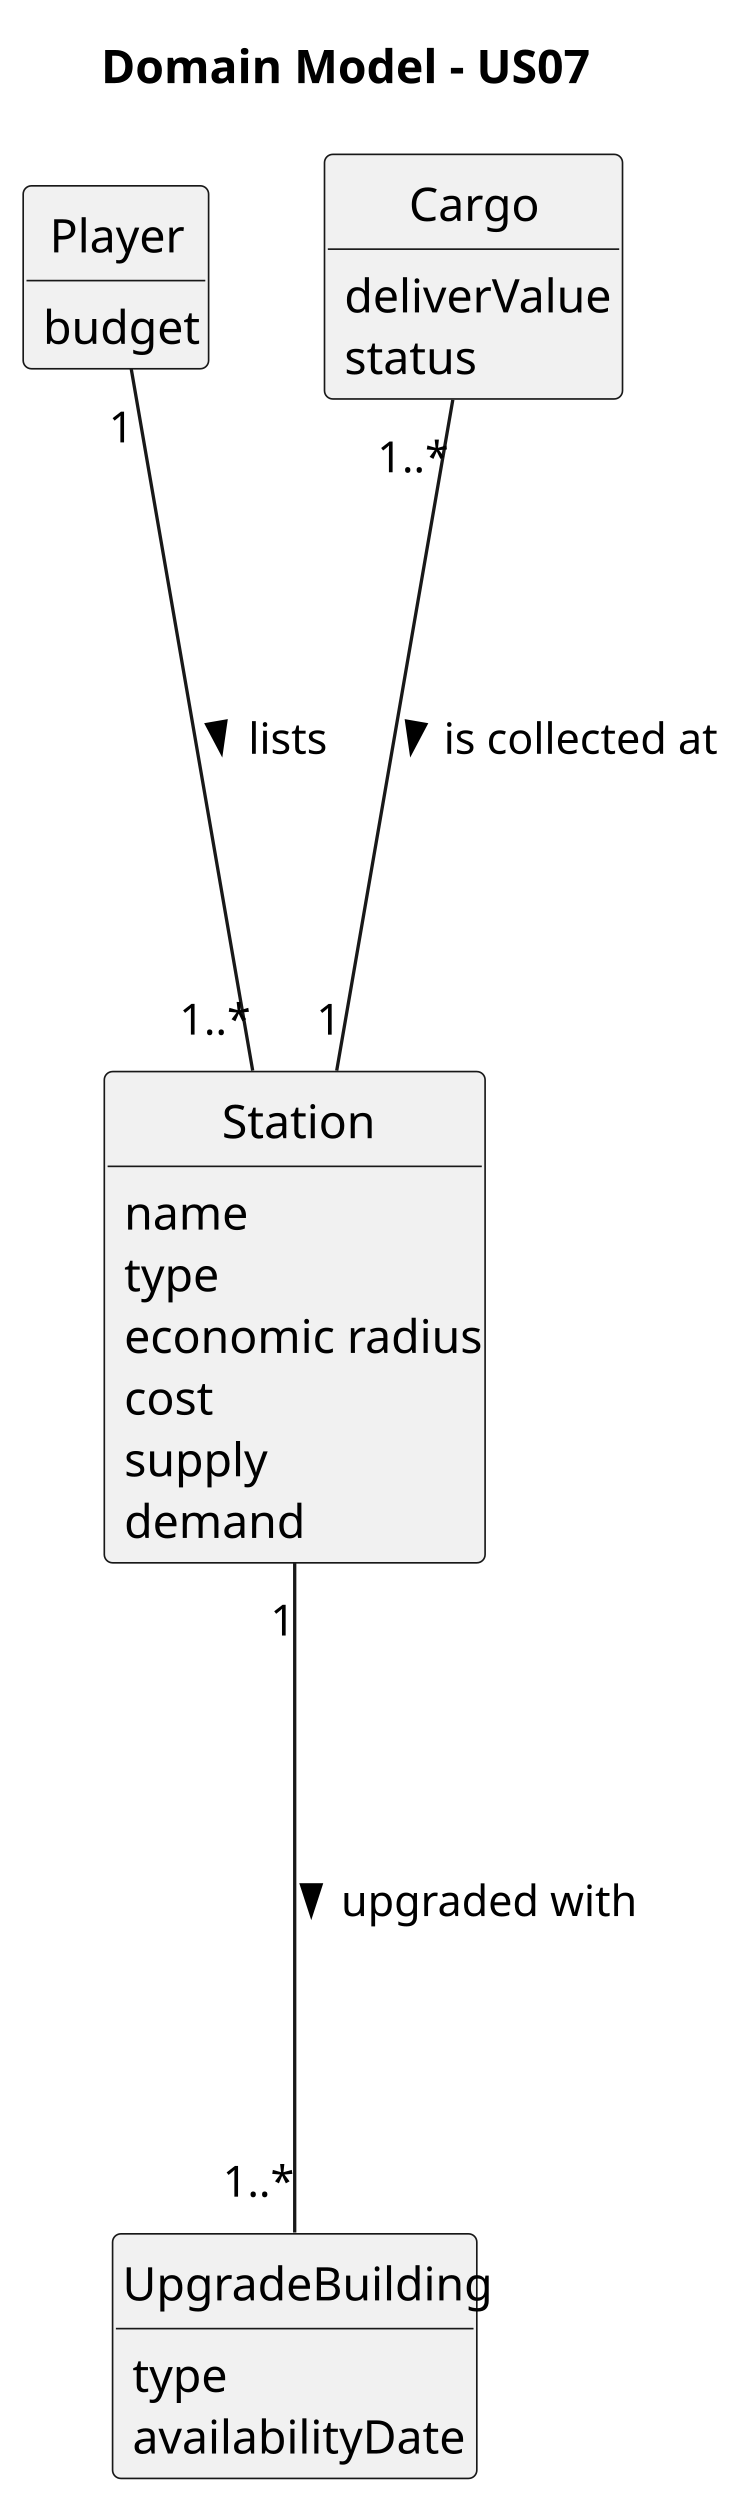
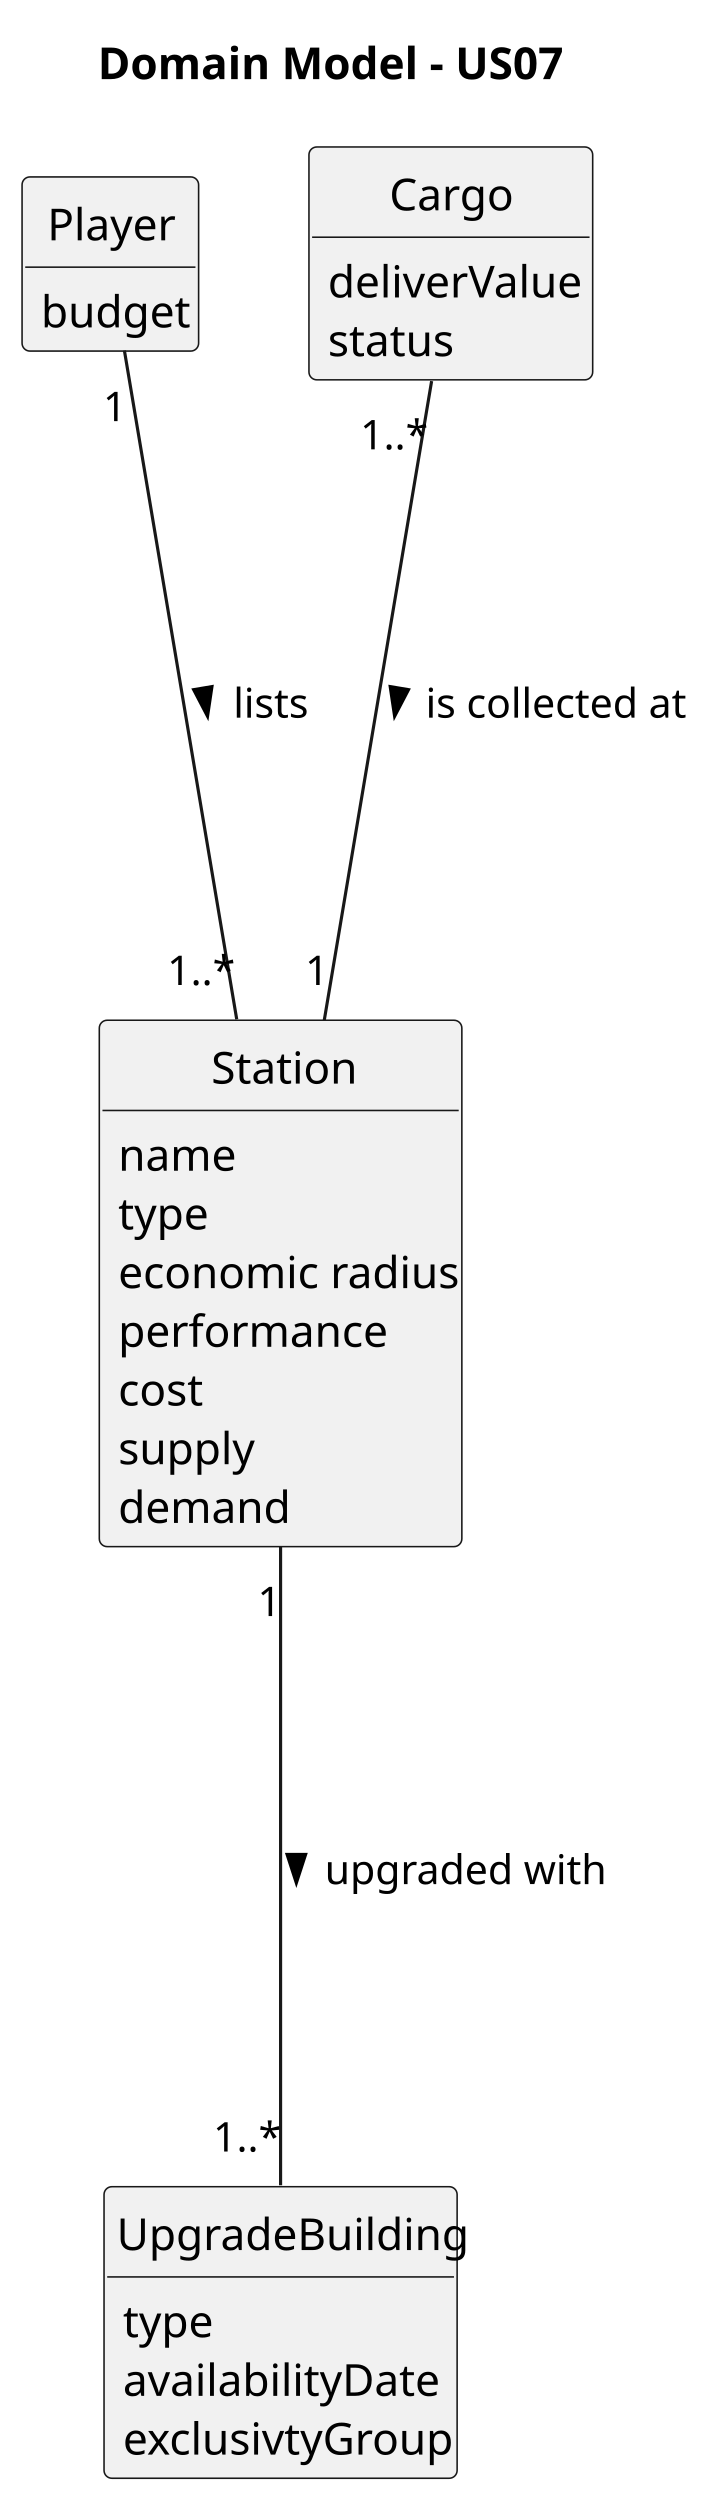
- <svg xmlns="http://www.w3.org/2000/svg" contentStyleType="text/css" height="755px" preserveAspectRatio="none" style="width:223px;height:755px;background:#FFFFFF;" version="1.1" viewBox="0 0 223 755" width="223px" zoomAndPan="magnify">
+ <svg xmlns="http://www.w3.org/2000/svg" contentStyleType="text/css" height="793px" preserveAspectRatio="none" style="width:224px;height:793px;background:#FFFFFF;" version="1.1" viewBox="0 0 224 793" width="224px" zoomAndPan="magnify">
  <defs />
  <g>
-     <text fill="#000000" font-family="sans-serif" font-size="14" font-weight="bold" lengthAdjust="spacing" textLength="148" x="30.5" y="25.107">Domain Model - US07</text>
+     <text fill="#000000" font-family="sans-serif" font-size="14" font-weight="bold" lengthAdjust="spacing" textLength="148" x="31" y="25.107">Domain Model - US07</text>
    <g id="elem_Station">
-       <rect codeLine="11" fill="#F1F1F1" height="148.348" id="Station" rx="2.5" ry="2.5" style="stroke:#181818;stroke-width:0.5;" width="115" x="31.5" y="323.621" />
+       <rect codeLine="11" fill="#F1F1F1" height="166.969" id="Station" rx="2.5" ry="2.5" style="stroke:#181818;stroke-width:0.5;" width="115" x="31.5" y="323.621" />
      <text fill="#000000" font-family="sans-serif" font-size="14" lengthAdjust="spacing" textLength="44" x="67" y="343.728">Station</text>
      <line style="stroke:#181818;stroke-width:0.5;" x1="32.5" x2="145.5" y1="352.242" y2="352.242" />
      <text fill="#000000" font-family="sans-serif" font-size="14" lengthAdjust="spacing" textLength="35" x="37.5" y="371.35">name</text>
      <text fill="#000000" font-family="sans-serif" font-size="14" lengthAdjust="spacing" textLength="27" x="37.5" y="389.971">type</text>
      <text fill="#000000" font-family="sans-serif" font-size="14" lengthAdjust="spacing" textLength="103" x="37.5" y="408.592">economic radius</text>
-       <text fill="#000000" font-family="sans-serif" font-size="14" lengthAdjust="spacing" textLength="26" x="37.5" y="427.213">cost</text>
-       <text fill="#000000" font-family="sans-serif" font-size="14" lengthAdjust="spacing" textLength="41" x="37.5" y="445.834">supply</text>
-       <text fill="#000000" font-family="sans-serif" font-size="14" lengthAdjust="spacing" textLength="51" x="37.5" y="464.455">demand</text>
+       <text fill="#000000" font-family="sans-serif" font-size="14" lengthAdjust="spacing" textLength="80" x="37.5" y="427.213">performance</text>
+       <text fill="#000000" font-family="sans-serif" font-size="14" lengthAdjust="spacing" textLength="26" x="37.5" y="445.834">cost</text>
+       <text fill="#000000" font-family="sans-serif" font-size="14" lengthAdjust="spacing" textLength="41" x="37.5" y="464.455">supply</text>
+       <text fill="#000000" font-family="sans-serif" font-size="14" lengthAdjust="spacing" textLength="51" x="37.5" y="483.076">demand</text>
    </g>
    <g id="elem_UpgradeBuilding">
-       <rect codeLine="20" fill="#F1F1F1" height="73.863" id="UpgradeBuilding" rx="2.5" ry="2.5" style="stroke:#181818;stroke-width:0.5;" width="110" x="34" y="674.621" />
-       <text fill="#000000" font-family="sans-serif" font-size="14" lengthAdjust="spacing" textLength="104" x="37" y="694.729">UpgradeBuilding</text>
-       <line style="stroke:#181818;stroke-width:0.5;" x1="35" x2="143" y1="703.242" y2="703.242" />
-       <text fill="#000000" font-family="sans-serif" font-size="14" lengthAdjust="spacing" textLength="27" x="40" y="722.35">type</text>
-       <text fill="#000000" font-family="sans-serif" font-size="14" lengthAdjust="spacing" textLength="95" x="40" y="740.971">availabilityDate</text>
+       <rect codeLine="21" fill="#F1F1F1" height="92.484" id="UpgradeBuilding" rx="2.5" ry="2.5" style="stroke:#181818;stroke-width:0.5;" width="112" x="33" y="693.621" />
+       <text fill="#000000" font-family="sans-serif" font-size="14" lengthAdjust="spacing" textLength="104" x="37" y="713.729">UpgradeBuilding</text>
+       <line style="stroke:#181818;stroke-width:0.5;" x1="34" x2="144" y1="722.242" y2="722.242" />
+       <text fill="#000000" font-family="sans-serif" font-size="14" lengthAdjust="spacing" textLength="27" x="39" y="741.35">type</text>
+       <text fill="#000000" font-family="sans-serif" font-size="14" lengthAdjust="spacing" textLength="95" x="39" y="759.971">availabilityDate</text>
+       <text fill="#000000" font-family="sans-serif" font-size="14" lengthAdjust="spacing" textLength="100" x="39" y="778.592">exclusivtyGroup</text>
    </g>
    <g id="elem_Player">
-       <rect codeLine="26" fill="#F1F1F1" height="55.242" id="Player" rx="2.5" ry="2.5" style="stroke:#181818;stroke-width:0.5;" width="56" x="7" y="56.121" />
+       <rect codeLine="28" fill="#F1F1F1" height="55.242" id="Player" rx="2.5" ry="2.5" style="stroke:#181818;stroke-width:0.5;" width="56" x="7" y="56.121" />
      <text fill="#000000" font-family="sans-serif" font-size="14" lengthAdjust="spacing" textLength="40" x="15" y="76.228">Player</text>
      <line style="stroke:#181818;stroke-width:0.5;" x1="8" x2="62" y1="84.742" y2="84.742" />
      <text fill="#000000" font-family="sans-serif" font-size="14" lengthAdjust="spacing" textLength="44" x="13" y="103.85">budget</text>
    </g>
    <g id="elem_Cargo">
-       <rect codeLine="30" fill="#F1F1F1" height="73.863" id="Cargo" rx="2.5" ry="2.5" style="stroke:#181818;stroke-width:0.5;" width="90" x="98" y="46.621" />
+       <rect codeLine="32" fill="#F1F1F1" height="73.863" id="Cargo" rx="2.5" ry="2.5" style="stroke:#181818;stroke-width:0.5;" width="90" x="98" y="46.621" />
      <text fill="#000000" font-family="sans-serif" font-size="14" lengthAdjust="spacing" textLength="39" x="123.5" y="66.728">Cargo</text>
      <line style="stroke:#181818;stroke-width:0.5;" x1="99" x2="187" y1="75.242" y2="75.242" />
      <text fill="#000000" font-family="sans-serif" font-size="14" lengthAdjust="spacing" textLength="78" x="104" y="94.35">deliverValue</text>
      <text fill="#000000" font-family="sans-serif" font-size="14" lengthAdjust="spacing" textLength="38" x="104" y="112.971">status</text>
    </g>
    <g id="link_Station_UpgradeBuilding">
-       <path codeLine="35" d="M89,471.771 C89,535.351 89,624.801 89,674.221 " fill="none" id="Station-UpgradeBuilding" style="stroke:#181818;stroke-width:1.0;" />
-       <polygon fill="#000000" points="94,578.267,96.939,569.221,91.061,569.221,94,578.267" style="stroke:#000000;stroke-width:1.0;" />
-       <text fill="#000000" font-family="sans-serif" font-size="13" lengthAdjust="spacing" textLength="80" x="103" y="578.649">upgraded with</text>
-       <text fill="#000000" font-family="sans-serif" font-size="13" lengthAdjust="spacing" textLength="7" x="81.656" y="493.933">1</text>
-       <text fill="#000000" font-family="sans-serif" font-size="13" lengthAdjust="spacing" textLength="20" x="67.281" y="663.397">1..*</text>
+       <path codeLine="37" d="M89,490.671 C89,554.721 89,641.101 89,693.171 " fill="none" id="Station-UpgradeBuilding" style="stroke:#181818;stroke-width:1.0;" />
+       <polygon fill="#000000" points="94,597.267,96.939,588.221,91.061,588.221,94,597.267" style="stroke:#000000;stroke-width:1.0;" />
+       <text fill="#000000" font-family="sans-serif" font-size="13" lengthAdjust="spacing" textLength="80" x="103" y="597.649">upgraded with</text>
+       <text fill="#000000" font-family="sans-serif" font-size="13" lengthAdjust="spacing" textLength="7" x="81.699" y="512.624">1</text>
+       <text fill="#000000" font-family="sans-serif" font-size="13" lengthAdjust="spacing" textLength="20" x="67.594" y="682.458">1..*</text>
    </g>
    <g id="link_Player_Station">
-       <path codeLine="36" d="M39.6,111.221 C47.65,157.711 64.54,255.281 76.31,323.321 " fill="none" id="Player-Station" style="stroke:#181818;stroke-width:1.0;" />
-       <polygon fill="#000000" points="66.853,227.193,68.206,217.78,62.414,218.782,66.853,227.193" style="stroke:#000000;stroke-width:1.0;" />
-       <text fill="#000000" font-family="sans-serif" font-size="13" lengthAdjust="spacing" textLength="24" x="75" y="227.649">lists</text>
-       <text fill="#000000" font-family="sans-serif" font-size="13" lengthAdjust="spacing" textLength="7" x="32.854" y="133.603">1</text>
-       <text fill="#000000" font-family="sans-serif" font-size="13" lengthAdjust="spacing" textLength="20" x="54.147" y="312.455">1..*</text>
+       <path codeLine="38" d="M39.46,111.201 C47.18,157.161 63.33,253.281 75.09,323.331 " fill="none" id="Player-Station" style="stroke:#181818;stroke-width:1.0;" />
+       <polygon fill="#000000" points="65.828,227.197,67.228,217.791,61.432,218.764,65.828,227.197" style="stroke:#000000;stroke-width:1.0;" />
+       <text fill="#000000" font-family="sans-serif" font-size="13" lengthAdjust="spacing" textLength="24" x="74" y="227.649">lists</text>
+       <text fill="#000000" font-family="sans-serif" font-size="13" lengthAdjust="spacing" textLength="7" x="32.682" y="133.579">1</text>
+       <text fill="#000000" font-family="sans-serif" font-size="13" lengthAdjust="spacing" textLength="20" x="53.035" y="312.442">1..*</text>
    </g>
    <g id="link_Cargo_Station">
-       <path codeLine="37" d="M136.75,120.721 C128.22,170.041 112.71,259.641 101.68,323.341 " fill="none" id="Cargo-Station" style="stroke:#181818;stroke-width:1.0;" />
-       <polygon fill="#000000" points="124.147,227.193,128.586,218.782,122.794,217.78,124.147,227.193" style="stroke:#000000;stroke-width:1.0;" />
-       <text fill="#000000" font-family="sans-serif" font-size="13" lengthAdjust="spacing" textLength="81" x="134" y="227.649">is collected at</text>
-       <text fill="#000000" font-family="sans-serif" font-size="13" lengthAdjust="spacing" textLength="20" x="113.957" y="142.624">1..*</text>
-       <text fill="#000000" font-family="sans-serif" font-size="13" lengthAdjust="spacing" textLength="7" x="95.555" y="312.477">1</text>
+       <path codeLine="39" d="M136.91,120.881 C128.7,169.731 113.86,258.121 102.86,323.601 " fill="none" id="Cargo-Station" style="stroke:#181818;stroke-width:1.0;" />
+       <polygon fill="#000000" points="125.172,227.197,129.568,218.764,123.772,217.791,125.172,227.197" style="stroke:#000000;stroke-width:1.0;" />
+       <text fill="#000000" font-family="sans-serif" font-size="13" lengthAdjust="spacing" textLength="81" x="135" y="227.649">is collected at</text>
+       <text fill="#000000" font-family="sans-serif" font-size="13" lengthAdjust="spacing" textLength="20" x="114.245" y="142.524">1..*</text>
+       <text fill="#000000" font-family="sans-serif" font-size="13" lengthAdjust="spacing" textLength="7" x="96.783" y="312.448">1</text>
    </g>
  </g>
</svg>
